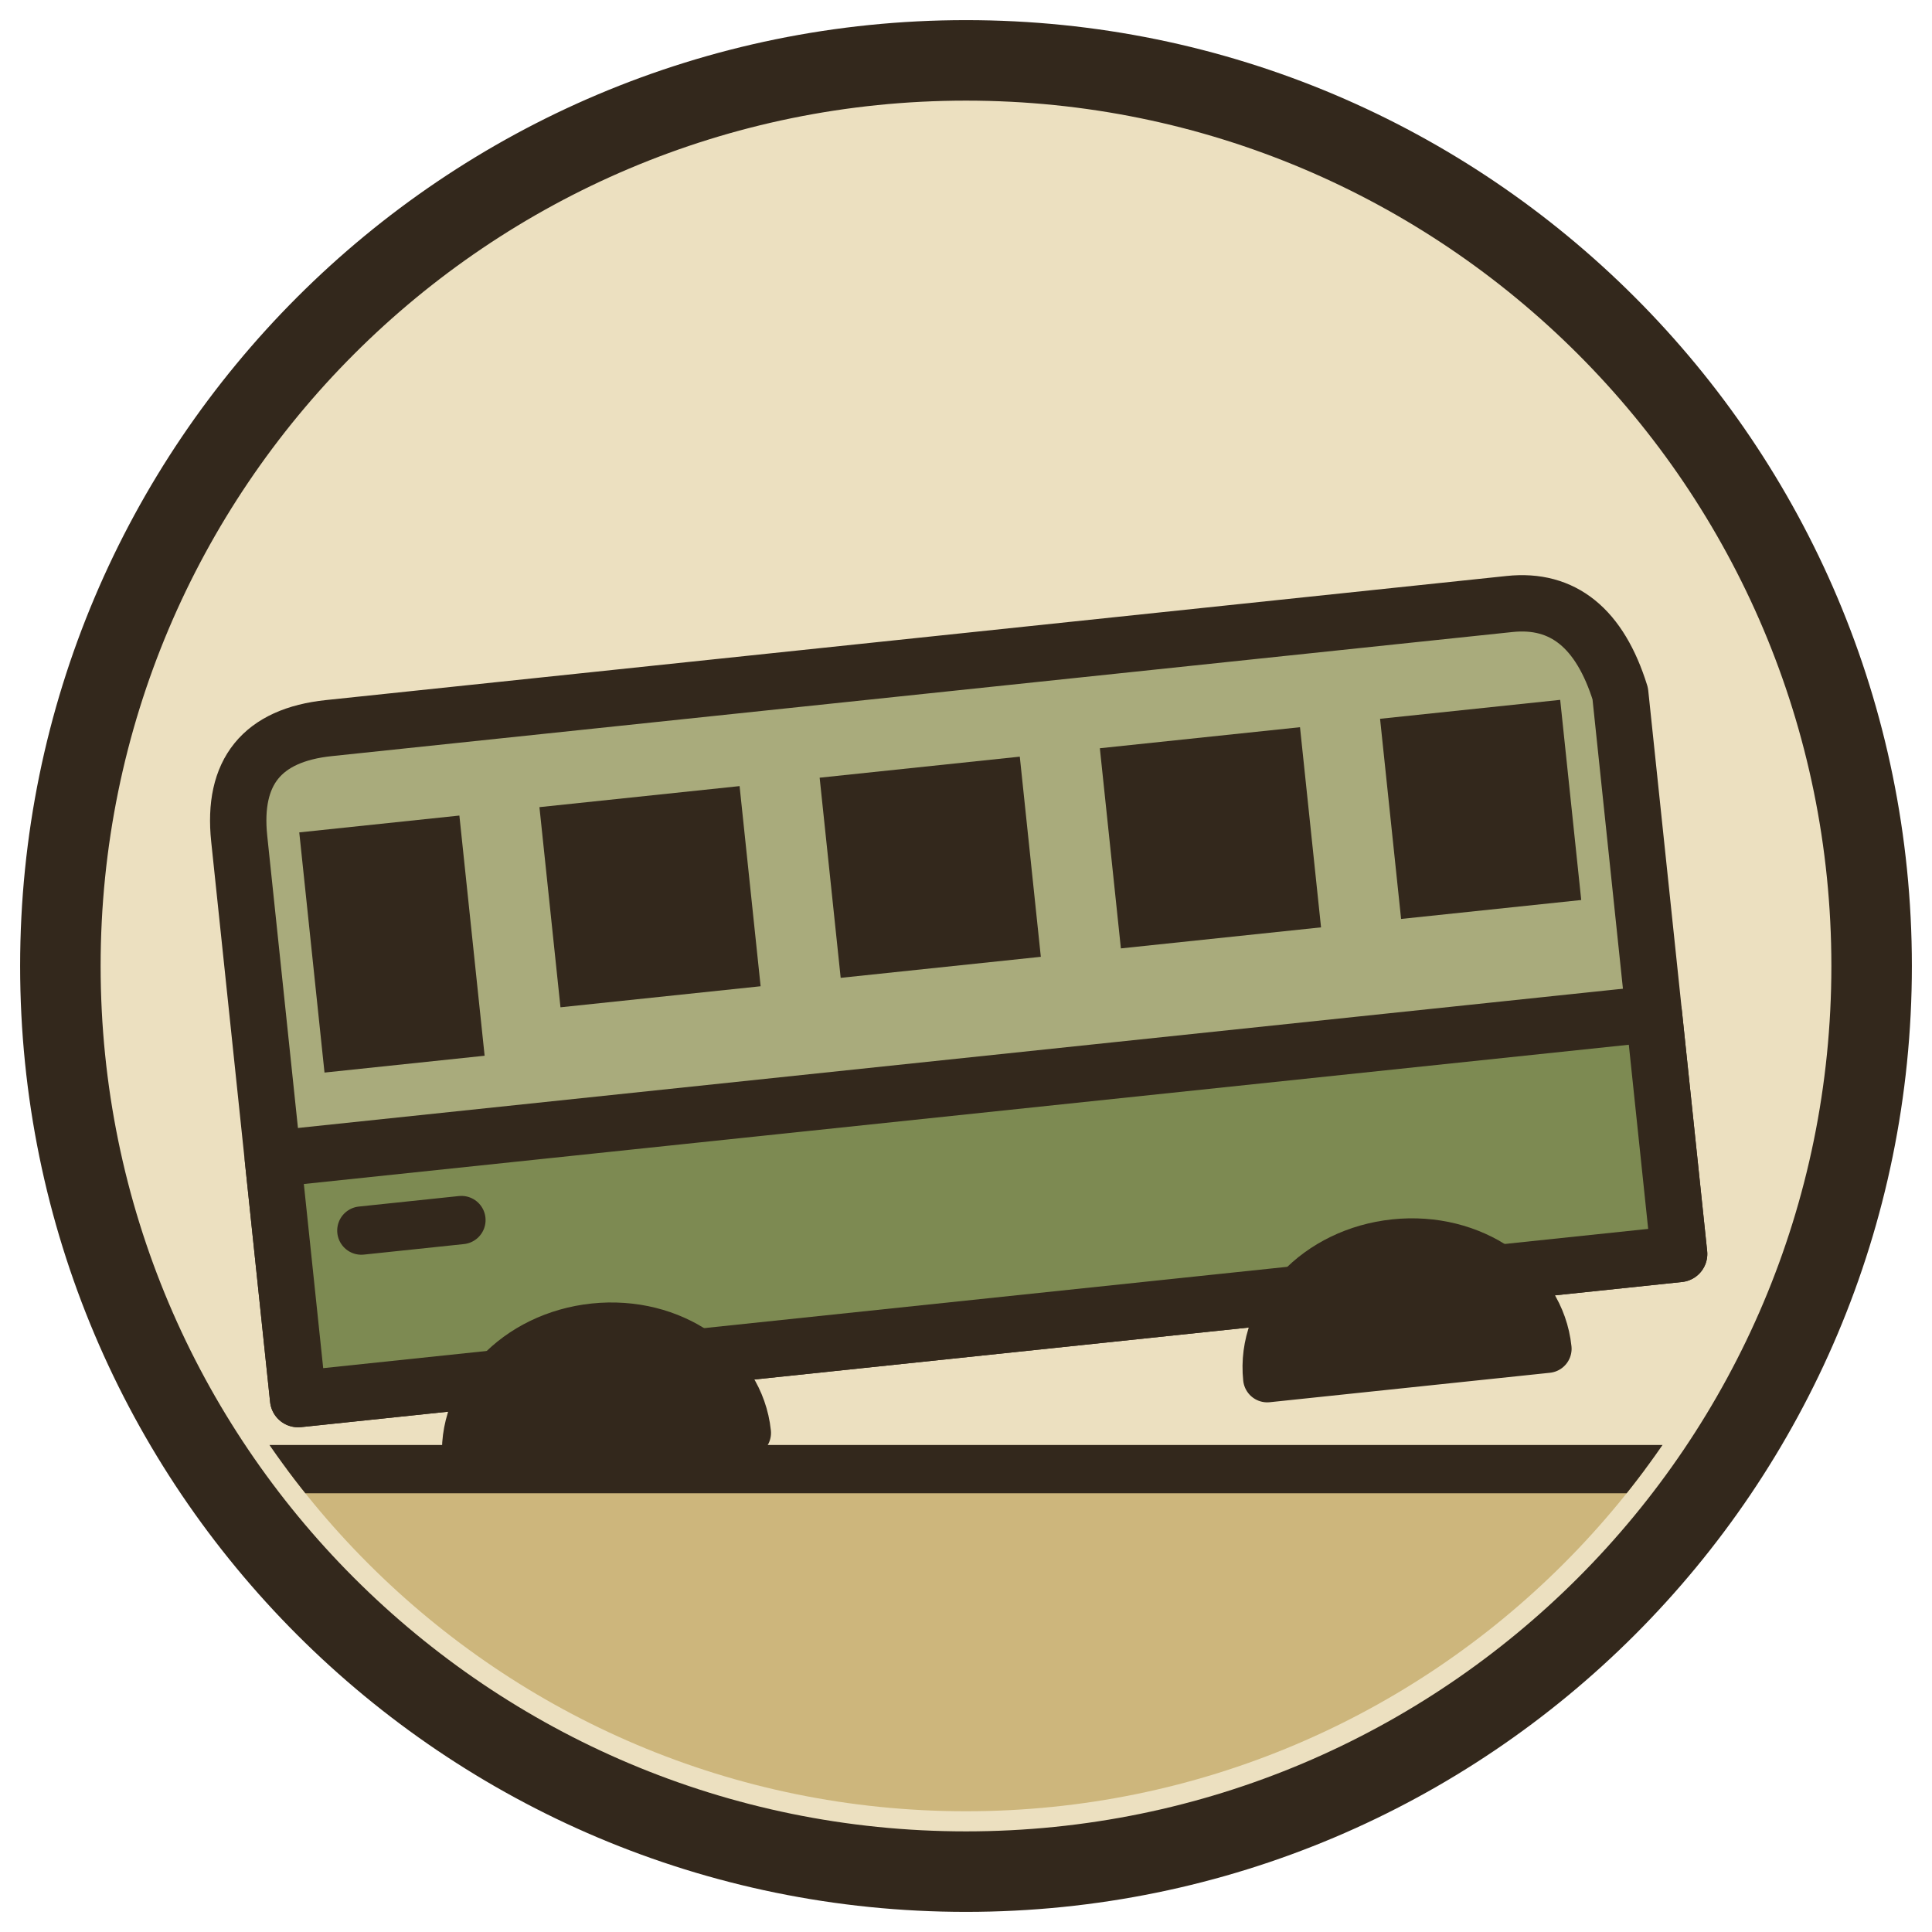
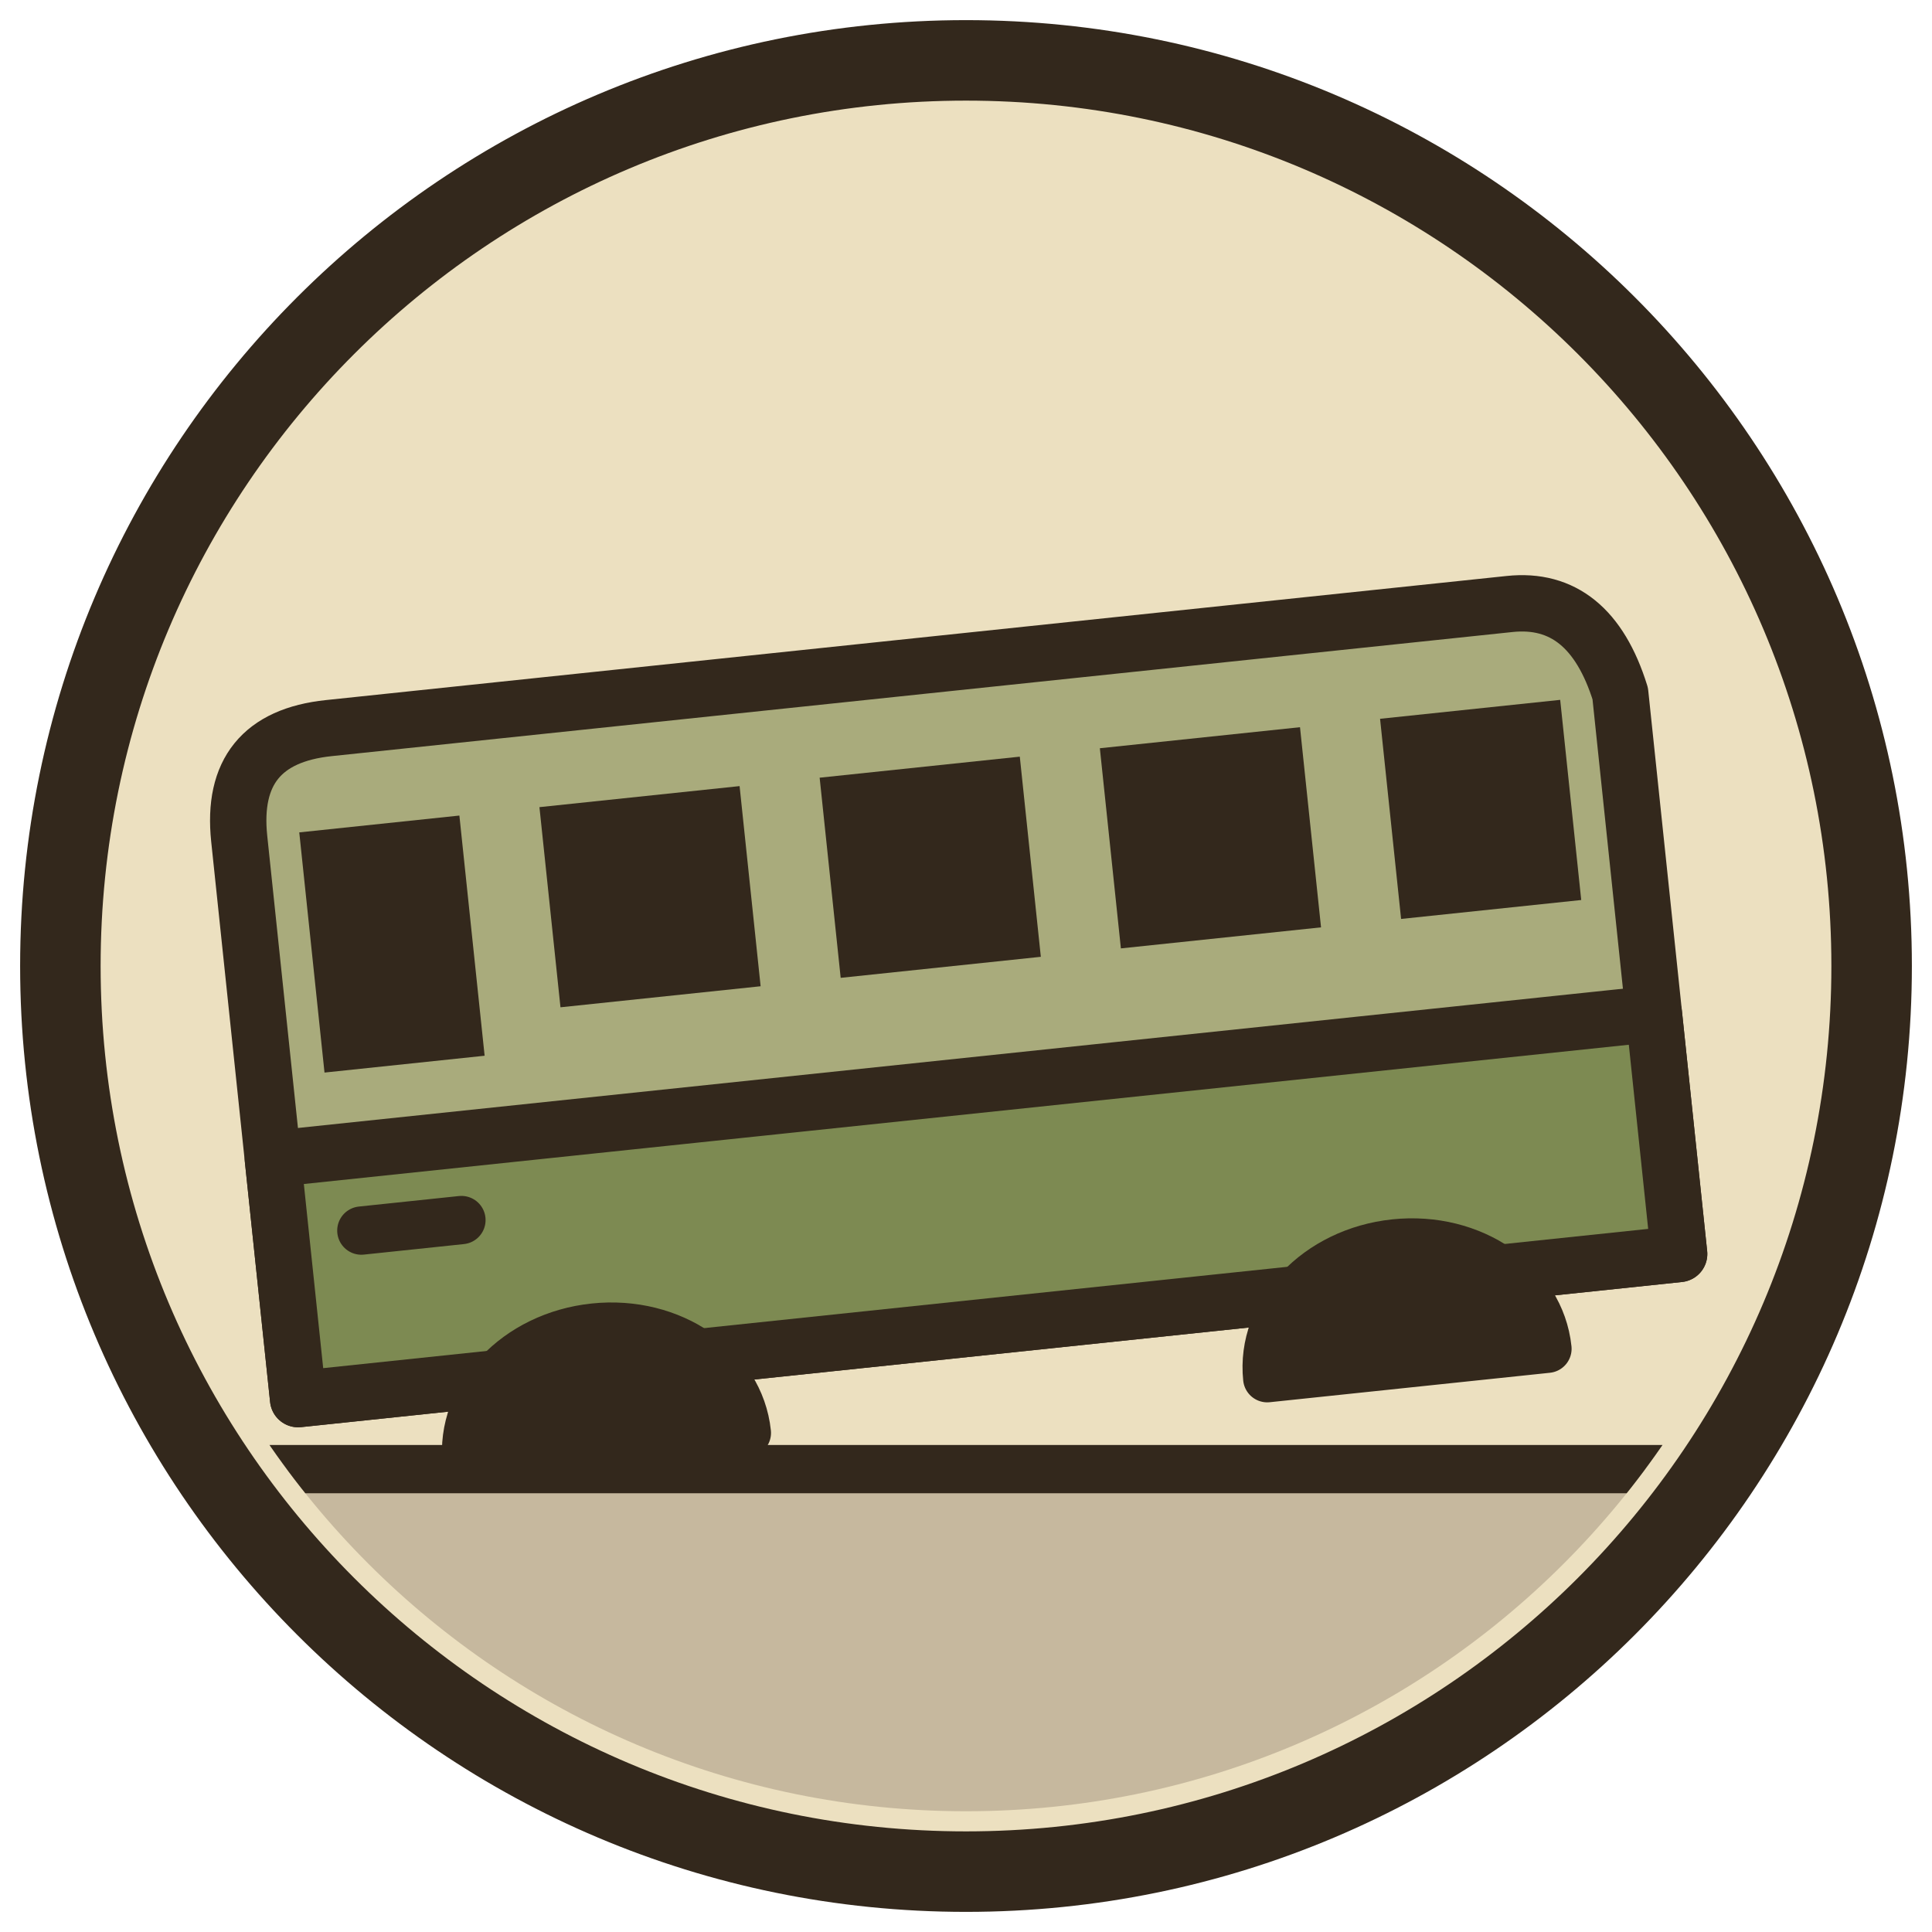
<svg xmlns="http://www.w3.org/2000/svg" viewBox="0 0 96 96">
  <defs>
    <clipPath id="inside">
      <circle cx="48" cy="48" r="42" />
    </clipPath>
  </defs>
  <circle cx="48" cy="48" r="45" fill="#ece0c0" />
  <g clip-path="url(#inside)">
-     <path d="M0 73H96V96H0z" fill="#cdb67c" />
+     <path d="M0 73H96V96H0z" fill="#c6b89e" />
    <path d="M0 73H96" stroke="#33281c" stroke-width="2.4" />
  </g>
  <g transform="rotate(-6 48 60)">
    <g stroke="#33281c" stroke-width="2.8" stroke-linejoin="round">
      <path d="M14 38q0-5 5-5h59q4 0 5 5v28H14z" fill="#a9ab7c" />
      <path d="M14 54h69v12H14z" fill="#7d8a52" />
    </g>
    <g fill="#33281c">
      <path d="M17 38h8v12h-8zM29 38h10v10H29zM43 38h10v10H43zM57 38h10v10H57zM71 38h9v10h-9z" />
    </g>
    <path d="M18 58h5" stroke="#33281c" stroke-width="2.4" stroke-linecap="round" />
    <path d="M22 70a7 6 0 0 1 14 0zM62 70a7 6 0 0 1 14 0z" fill="#33281c" stroke="#33281c" stroke-width="2.4" stroke-linejoin="round" />
  </g>
  <circle cx="48" cy="48" r="45" fill="none" stroke="#33281c" stroke-width="4" />
</svg>
